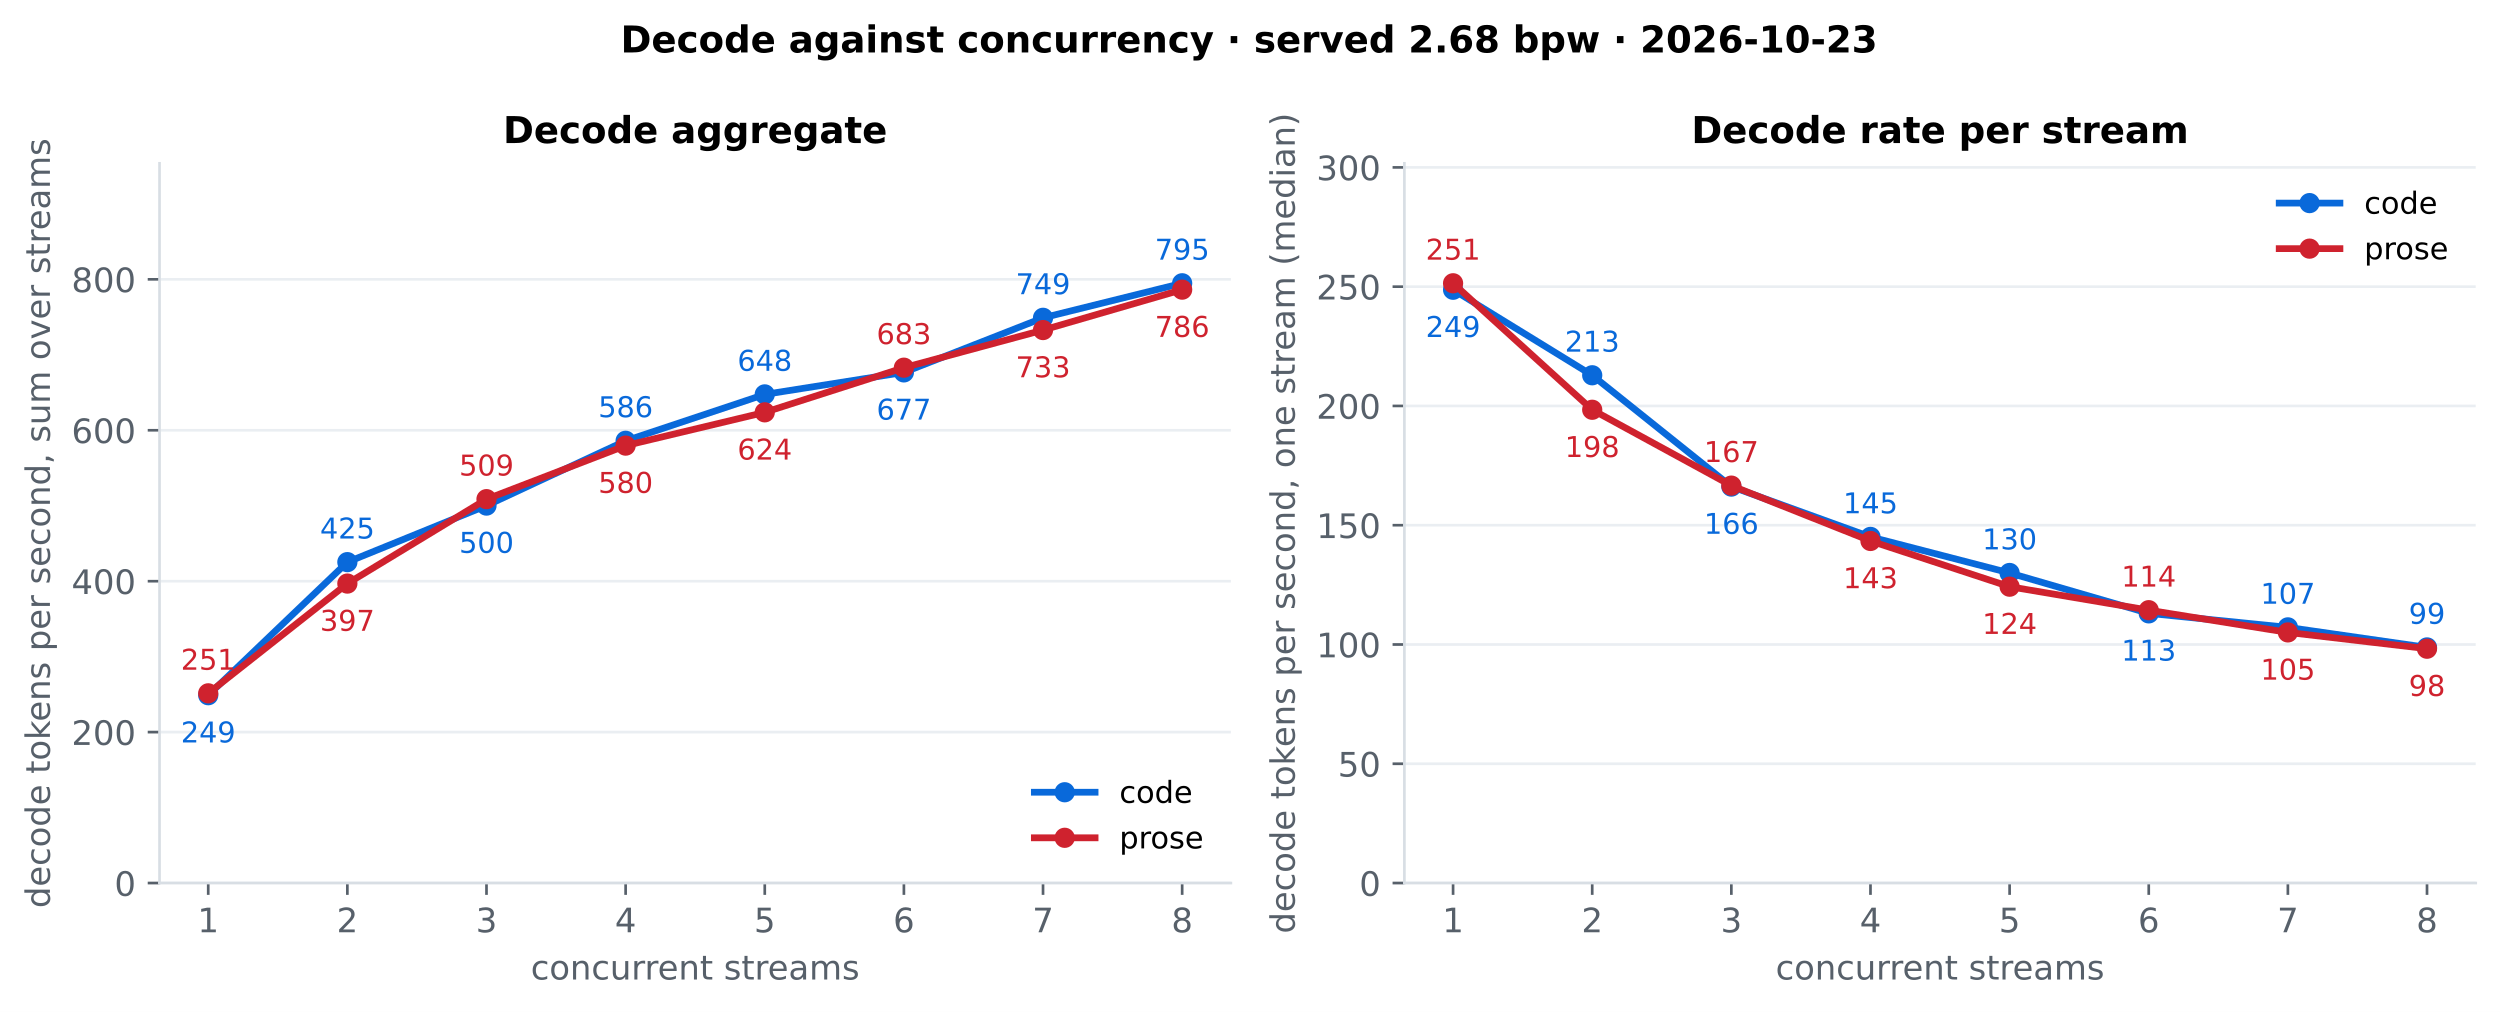
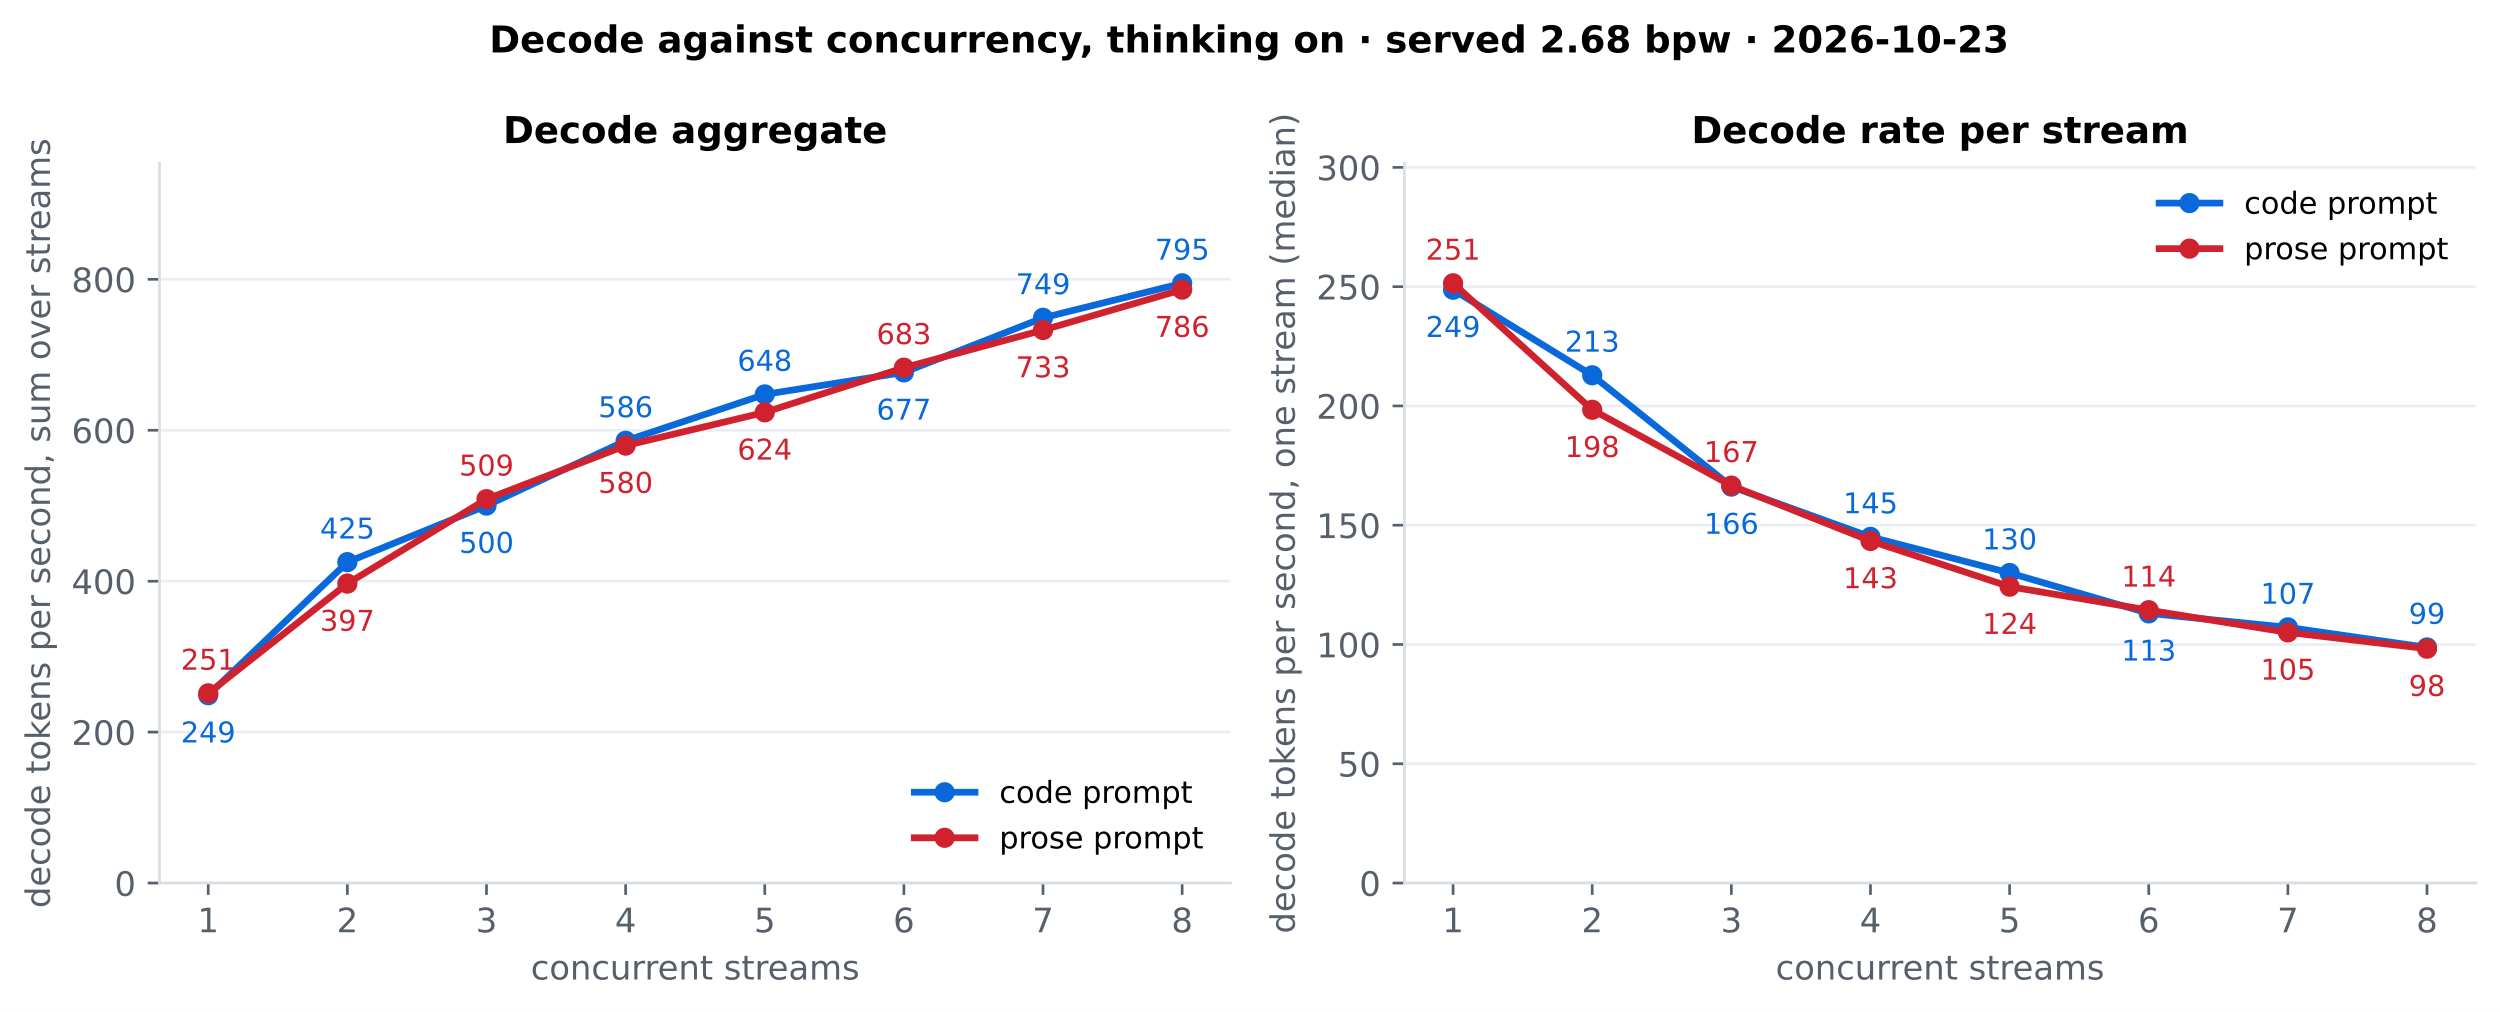
<svg xmlns="http://www.w3.org/2000/svg" xmlns:xlink="http://www.w3.org/1999/xlink" width="741.052pt" height="299.952pt" viewBox="0 0 741.052 299.952" version="1.1">
  <defs>
    <style type="text/css">*{stroke-linejoin: round; stroke-linecap: butt}</style>
  </defs>
  <g id="figure_1">
    <g id="patch_1">
      <path d="M 0 299.952 L 741.052 299.952 L 741.052 0 L 0 0 z " style="fill: #ffffff" />
    </g>
    <g id="axes_1">
      <g id="patch_2">
        <path d="M 47.288 261.752 L 364.852 261.752 L 364.852 48.413 L 47.288 48.413 z " style="fill: #ffffff" />
      </g>
      <g id="matplotlib.axis_1">
        <g id="xtick_1">
          <g id="line2d_1">
            <defs>
              <path id="m849d6d04f1" d="M 0 0 L 0 3.5 " style="stroke: #57606a; stroke-width: 0.8" />
            </defs>
            <g>
              <use xlink:href="#m849d6d04f1" x="61.723" y="261.752" style="fill: #57606a; stroke: #57606a; stroke-width: 0.8" />
            </g>
          </g>
          <g id="text_1">
            <text style="font-size: 10px; font-family: 'DejaVu Sans', 'Bitstream Vera Sans', 'Computer Modern Sans Serif', 'Lucida Grande', 'Verdana', 'Geneva', 'Lucid', 'Arial', 'Helvetica', 'Avant Garde', sans-serif; text-anchor: middle; fill: #57606a" x="61.723" y="276.35" transform="rotate(-0 61.72299 276.3497)">1</text>
          </g>
        </g>
        <g id="xtick_2">
          <g id="line2d_2">
            <g>
              <use xlink:href="#m849d6d04f1" x="102.965" y="261.752" style="fill: #57606a; stroke: #57606a; stroke-width: 0.8" />
            </g>
          </g>
          <g id="text_2">
            <text style="font-size: 10px; font-family: 'DejaVu Sans', 'Bitstream Vera Sans', 'Computer Modern Sans Serif', 'Lucida Grande', 'Verdana', 'Geneva', 'Lucid', 'Arial', 'Helvetica', 'Avant Garde', sans-serif; text-anchor: middle; fill: #57606a" x="102.965" y="276.35" transform="rotate(-0 102.965 276.3497)">2</text>
          </g>
        </g>
        <g id="xtick_3">
          <g id="line2d_3">
            <g>
              <use xlink:href="#m849d6d04f1" x="144.207" y="261.752" style="fill: #57606a; stroke: #57606a; stroke-width: 0.8" />
            </g>
          </g>
          <g id="text_3">
            <text style="font-size: 10px; font-family: 'DejaVu Sans', 'Bitstream Vera Sans', 'Computer Modern Sans Serif', 'Lucida Grande', 'Verdana', 'Geneva', 'Lucid', 'Arial', 'Helvetica', 'Avant Garde', sans-serif; text-anchor: middle; fill: #57606a" x="144.207" y="276.35" transform="rotate(-0 144.2071 276.3497)">3</text>
          </g>
        </g>
        <g id="xtick_4">
          <g id="line2d_4">
            <g>
              <use xlink:href="#m849d6d04f1" x="185.449" y="261.752" style="fill: #57606a; stroke: #57606a; stroke-width: 0.8" />
            </g>
          </g>
          <g id="text_4">
            <text style="font-size: 10px; font-family: 'DejaVu Sans', 'Bitstream Vera Sans', 'Computer Modern Sans Serif', 'Lucida Grande', 'Verdana', 'Geneva', 'Lucid', 'Arial', 'Helvetica', 'Avant Garde', sans-serif; text-anchor: middle; fill: #57606a" x="185.449" y="276.35" transform="rotate(-0 185.4491 276.3497)">4</text>
          </g>
        </g>
        <g id="xtick_5">
          <g id="line2d_5">
            <g>
              <use xlink:href="#m849d6d04f1" x="226.691" y="261.752" style="fill: #57606a; stroke: #57606a; stroke-width: 0.8" />
            </g>
          </g>
          <g id="text_5">
            <text style="font-size: 10px; font-family: 'DejaVu Sans', 'Bitstream Vera Sans', 'Computer Modern Sans Serif', 'Lucida Grande', 'Verdana', 'Geneva', 'Lucid', 'Arial', 'Helvetica', 'Avant Garde', sans-serif; text-anchor: middle; fill: #57606a" x="226.691" y="276.35" transform="rotate(-0 226.6911 276.3497)">5</text>
          </g>
        </g>
        <g id="xtick_6">
          <g id="line2d_6">
            <g>
              <use xlink:href="#m849d6d04f1" x="267.933" y="261.752" style="fill: #57606a; stroke: #57606a; stroke-width: 0.8" />
            </g>
          </g>
          <g id="text_6">
            <text style="font-size: 10px; font-family: 'DejaVu Sans', 'Bitstream Vera Sans', 'Computer Modern Sans Serif', 'Lucida Grande', 'Verdana', 'Geneva', 'Lucid', 'Arial', 'Helvetica', 'Avant Garde', sans-serif; text-anchor: middle; fill: #57606a" x="267.933" y="276.35" transform="rotate(-0 267.9331 276.3497)">6</text>
          </g>
        </g>
        <g id="xtick_7">
          <g id="line2d_7">
            <g>
              <use xlink:href="#m849d6d04f1" x="309.175" y="261.752" style="fill: #57606a; stroke: #57606a; stroke-width: 0.8" />
            </g>
          </g>
          <g id="text_7">
            <text style="font-size: 10px; font-family: 'DejaVu Sans', 'Bitstream Vera Sans', 'Computer Modern Sans Serif', 'Lucida Grande', 'Verdana', 'Geneva', 'Lucid', 'Arial', 'Helvetica', 'Avant Garde', sans-serif; text-anchor: middle; fill: #57606a" x="309.175" y="276.35" transform="rotate(-0 309.1752 276.3497)">7</text>
          </g>
        </g>
        <g id="xtick_8">
          <g id="line2d_8">
            <g>
              <use xlink:href="#m849d6d04f1" x="350.417" y="261.752" style="fill: #57606a; stroke: #57606a; stroke-width: 0.8" />
            </g>
          </g>
          <g id="text_8">
            <text style="font-size: 10px; font-family: 'DejaVu Sans', 'Bitstream Vera Sans', 'Computer Modern Sans Serif', 'Lucida Grande', 'Verdana', 'Geneva', 'Lucid', 'Arial', 'Helvetica', 'Avant Garde', sans-serif; text-anchor: middle; fill: #57606a" x="350.417" y="276.35" transform="rotate(-0 350.4172 276.3497)">8</text>
          </g>
        </g>
        <g id="text_9">
          <text style="font-size: 10px; font-family: 'DejaVu Sans', 'Bitstream Vera Sans', 'Computer Modern Sans Serif', 'Lucida Grande', 'Verdana', 'Geneva', 'Lucid', 'Arial', 'Helvetica', 'Avant Garde', sans-serif; text-anchor: middle; fill: #57606a" x="206.07" y="290.35" transform="rotate(-0 206.0701 290.3497)">concurrent streams</text>
        </g>
      </g>
      <g id="matplotlib.axis_2">
        <g id="ytick_1">
          <g id="line2d_9">
            <path d="M 47.288 261.752 L 364.852 261.752 " clip-path="url(#p386f20ebb6)" style="fill: none; stroke: #eaeef2; stroke-width: 0.8; stroke-linecap: square" />
          </g>
          <g id="line2d_10">
            <defs>
              <path id="mfe8df2e99f" d="M 0 0 L -3.5 0 " style="stroke: #57606a; stroke-width: 0.8" />
            </defs>
            <g>
              <use xlink:href="#mfe8df2e99f" x="47.288" y="261.752" style="fill: #57606a; stroke: #57606a; stroke-width: 0.8" />
            </g>
          </g>
          <g id="text_10">
            <text style="font-size: 10px; font-family: 'DejaVu Sans', 'Bitstream Vera Sans', 'Computer Modern Sans Serif', 'Lucida Grande', 'Verdana', 'Geneva', 'Lucid', 'Arial', 'Helvetica', 'Avant Garde', sans-serif; text-anchor: end; fill: #57606a" x="40.288" y="265.551" transform="rotate(-0 40.28828 265.5508)">0</text>
          </g>
        </g>
        <g id="ytick_2">
          <g id="line2d_11">
            <path d="M 47.288 217.014 L 364.852 217.014 " clip-path="url(#p386f20ebb6)" style="fill: none; stroke: #eaeef2; stroke-width: 0.8; stroke-linecap: square" />
          </g>
          <g id="line2d_12">
            <g>
              <use xlink:href="#mfe8df2e99f" x="47.288" y="217.014" style="fill: #57606a; stroke: #57606a; stroke-width: 0.8" />
            </g>
          </g>
          <g id="text_11">
            <text style="font-size: 10px; font-family: 'DejaVu Sans', 'Bitstream Vera Sans', 'Computer Modern Sans Serif', 'Lucida Grande', 'Verdana', 'Geneva', 'Lucid', 'Arial', 'Helvetica', 'Avant Garde', sans-serif; text-anchor: end; fill: #57606a" x="40.288" y="220.812" transform="rotate(-0 40.28828 220.8124)">200</text>
          </g>
        </g>
        <g id="ytick_3">
          <g id="line2d_13">
            <path d="M 47.288 172.275 L 364.852 172.275 " clip-path="url(#p386f20ebb6)" style="fill: none; stroke: #eaeef2; stroke-width: 0.8; stroke-linecap: square" />
          </g>
          <g id="line2d_14">
            <g>
              <use xlink:href="#mfe8df2e99f" x="47.288" y="172.275" style="fill: #57606a; stroke: #57606a; stroke-width: 0.8" />
            </g>
          </g>
          <g id="text_12">
            <text style="font-size: 10px; font-family: 'DejaVu Sans', 'Bitstream Vera Sans', 'Computer Modern Sans Serif', 'Lucida Grande', 'Verdana', 'Geneva', 'Lucid', 'Arial', 'Helvetica', 'Avant Garde', sans-serif; text-anchor: end; fill: #57606a" x="40.288" y="176.074" transform="rotate(-0 40.28828 176.074)">400</text>
          </g>
        </g>
        <g id="ytick_4">
          <g id="line2d_15">
            <path d="M 47.288 127.537 L 364.852 127.537 " clip-path="url(#p386f20ebb6)" style="fill: none; stroke: #eaeef2; stroke-width: 0.8; stroke-linecap: square" />
          </g>
          <g id="line2d_16">
            <g>
              <use xlink:href="#mfe8df2e99f" x="47.288" y="127.537" style="fill: #57606a; stroke: #57606a; stroke-width: 0.8" />
            </g>
          </g>
          <g id="text_13">
            <text style="font-size: 10px; font-family: 'DejaVu Sans', 'Bitstream Vera Sans', 'Computer Modern Sans Serif', 'Lucida Grande', 'Verdana', 'Geneva', 'Lucid', 'Arial', 'Helvetica', 'Avant Garde', sans-serif; text-anchor: end; fill: #57606a" x="40.288" y="131.336" transform="rotate(-0 40.28828 131.3355)">600</text>
          </g>
        </g>
        <g id="ytick_5">
          <g id="line2d_17">
            <path d="M 47.288 82.798 L 364.852 82.798 " clip-path="url(#p386f20ebb6)" style="fill: none; stroke: #eaeef2; stroke-width: 0.8; stroke-linecap: square" />
          </g>
          <g id="line2d_18">
            <g>
              <use xlink:href="#mfe8df2e99f" x="47.288" y="82.798" style="fill: #57606a; stroke: #57606a; stroke-width: 0.8" />
            </g>
          </g>
          <g id="text_14">
            <text style="font-size: 10px; font-family: 'DejaVu Sans', 'Bitstream Vera Sans', 'Computer Modern Sans Serif', 'Lucida Grande', 'Verdana', 'Geneva', 'Lucid', 'Arial', 'Helvetica', 'Avant Garde', sans-serif; text-anchor: end; fill: #57606a" x="40.288" y="86.597" transform="rotate(-0 40.28828 86.5971)">800</text>
          </g>
        </g>
        <g id="text_15">
          <text style="font-size: 10px; font-family: 'DejaVu Sans', 'Bitstream Vera Sans', 'Computer Modern Sans Serif', 'Lucida Grande', 'Verdana', 'Geneva', 'Lucid', 'Arial', 'Helvetica', 'Avant Garde', sans-serif; text-anchor: middle; fill: #57606a" x="14.798" y="155.082" transform="rotate(-90 14.79844 155.0824)">decode tokens per second, sum over streams</text>
        </g>
      </g>
      <g id="line2d_19">
        <path d="M 61.723 206.073 L 102.965 166.628 L 144.207 149.865 L 185.449 130.657 L 226.691 116.906 L 267.933 110.386 L 309.175 94.205 L 350.417 83.969 " clip-path="url(#p386f20ebb6)" style="fill: none; stroke: #0969da; stroke-width: 2; stroke-linecap: square" />
        <defs>
          <path id="medbf7cfde1" d="M 0 2.5 C 0.663 2.5 1.299 2.237 1.768 1.768 C 2.237 1.299 2.5 0.663 2.5 0 C 2.5 -0.663 2.237 -1.299 1.768 -1.768 C 1.299 -2.237 0.663 -2.5 0 -2.5 C -0.663 -2.5 -1.299 -2.237 -1.768 -1.768 C -2.237 -1.299 -2.5 -0.663 -2.5 0 C -2.5 0.663 -2.237 1.299 -1.768 1.768 C -1.299 2.237 -0.663 2.5 0 2.5 z " style="stroke: #0969da" />
        </defs>
        <g clip-path="url(#p386f20ebb6)">
          <use xlink:href="#medbf7cfde1" x="61.723" y="206.073" style="fill: #0969da; stroke: #0969da" />
          <use xlink:href="#medbf7cfde1" x="102.965" y="166.628" style="fill: #0969da; stroke: #0969da" />
          <use xlink:href="#medbf7cfde1" x="144.207" y="149.865" style="fill: #0969da; stroke: #0969da" />
          <use xlink:href="#medbf7cfde1" x="185.449" y="130.657" style="fill: #0969da; stroke: #0969da" />
          <use xlink:href="#medbf7cfde1" x="226.691" y="116.906" style="fill: #0969da; stroke: #0969da" />
          <use xlink:href="#medbf7cfde1" x="267.933" y="110.386" style="fill: #0969da; stroke: #0969da" />
          <use xlink:href="#medbf7cfde1" x="309.175" y="94.205" style="fill: #0969da; stroke: #0969da" />
          <use xlink:href="#medbf7cfde1" x="350.417" y="83.969" style="fill: #0969da; stroke: #0969da" />
        </g>
      </g>
      <g id="line2d_20">
        <path d="M 61.723 205.518 L 102.965 172.983 L 144.207 147.956 L 185.449 132.089 L 226.691 122.224 L 267.933 108.99 L 309.175 97.835 L 350.417 85.857 " clip-path="url(#p386f20ebb6)" style="fill: none; stroke: #cf222e; stroke-width: 2; stroke-linecap: square" />
        <defs>
          <path id="m653ba8bc01" d="M 0 2.5 C 0.663 2.5 1.299 2.237 1.768 1.768 C 2.237 1.299 2.5 0.663 2.5 0 C 2.5 -0.663 2.237 -1.299 1.768 -1.768 C 1.299 -2.237 0.663 -2.5 0 -2.5 C -0.663 -2.5 -1.299 -2.237 -1.768 -1.768 C -2.237 -1.299 -2.5 -0.663 -2.5 0 C -2.5 0.663 -2.237 1.299 -1.768 1.768 C -1.299 2.237 -0.663 2.5 0 2.5 z " style="stroke: #cf222e" />
        </defs>
        <g clip-path="url(#p386f20ebb6)">
          <use xlink:href="#m653ba8bc01" x="61.723" y="205.518" style="fill: #cf222e; stroke: #cf222e" />
          <use xlink:href="#m653ba8bc01" x="102.965" y="172.983" style="fill: #cf222e; stroke: #cf222e" />
          <use xlink:href="#m653ba8bc01" x="144.207" y="147.956" style="fill: #cf222e; stroke: #cf222e" />
          <use xlink:href="#m653ba8bc01" x="185.449" y="132.089" style="fill: #cf222e; stroke: #cf222e" />
          <use xlink:href="#m653ba8bc01" x="226.691" y="122.224" style="fill: #cf222e; stroke: #cf222e" />
          <use xlink:href="#m653ba8bc01" x="267.933" y="108.99" style="fill: #cf222e; stroke: #cf222e" />
          <use xlink:href="#m653ba8bc01" x="309.175" y="97.835" style="fill: #cf222e; stroke: #cf222e" />
          <use xlink:href="#m653ba8bc01" x="350.417" y="85.857" style="fill: #cf222e; stroke: #cf222e" />
        </g>
      </g>
      <g id="patch_3">
        <path d="M 47.288 261.752 L 47.288 48.413 " style="fill: none; stroke: #d8dee4; stroke-width: 0.8; stroke-linejoin: miter; stroke-linecap: square" />
      </g>
      <g id="patch_4">
        <path d="M 47.288 261.752 L 364.852 261.752 " style="fill: none; stroke: #d8dee4; stroke-width: 0.8; stroke-linejoin: miter; stroke-linecap: square" />
      </g>
      <g id="text_16">
        <text style="font-size: 8.5px; font-family: 'DejaVu Sans', 'Bitstream Vera Sans', 'Computer Modern Sans Serif', 'Lucida Grande', 'Verdana', 'Geneva', 'Lucid', 'Arial', 'Helvetica', 'Avant Garde', sans-serif; text-anchor: middle; fill: #0969da" x="61.723" y="220.073" transform="rotate(-0 61.72299 220.0732)">249</text>
      </g>
      <g id="text_17">
        <text style="font-size: 8.5px; font-family: 'DejaVu Sans', 'Bitstream Vera Sans', 'Computer Modern Sans Serif', 'Lucida Grande', 'Verdana', 'Geneva', 'Lucid', 'Arial', 'Helvetica', 'Avant Garde', sans-serif; text-anchor: middle; fill: #cf222e" x="61.723" y="198.518" transform="rotate(-0 61.72299 198.5177)">251</text>
      </g>
      <g id="text_18">
        <text style="font-size: 8.5px; font-family: 'DejaVu Sans', 'Bitstream Vera Sans', 'Computer Modern Sans Serif', 'Lucida Grande', 'Verdana', 'Geneva', 'Lucid', 'Arial', 'Helvetica', 'Avant Garde', sans-serif; text-anchor: middle; fill: #0969da" x="102.965" y="159.628" transform="rotate(-0 102.965 159.628)">425</text>
      </g>
      <g id="text_19">
        <text style="font-size: 8.5px; font-family: 'DejaVu Sans', 'Bitstream Vera Sans', 'Computer Modern Sans Serif', 'Lucida Grande', 'Verdana', 'Geneva', 'Lucid', 'Arial', 'Helvetica', 'Avant Garde', sans-serif; text-anchor: middle; fill: #cf222e" x="102.965" y="186.983" transform="rotate(-0 102.965 186.9831)">397</text>
      </g>
      <g id="text_20">
        <text style="font-size: 8.5px; font-family: 'DejaVu Sans', 'Bitstream Vera Sans', 'Computer Modern Sans Serif', 'Lucida Grande', 'Verdana', 'Geneva', 'Lucid', 'Arial', 'Helvetica', 'Avant Garde', sans-serif; text-anchor: middle; fill: #0969da" x="144.207" y="163.865" transform="rotate(-0 144.2071 163.8649)">500</text>
      </g>
      <g id="text_21">
        <text style="font-size: 8.5px; font-family: 'DejaVu Sans', 'Bitstream Vera Sans', 'Computer Modern Sans Serif', 'Lucida Grande', 'Verdana', 'Geneva', 'Lucid', 'Arial', 'Helvetica', 'Avant Garde', sans-serif; text-anchor: middle; fill: #cf222e" x="144.207" y="140.956" transform="rotate(-0 144.2071 140.9564)">509</text>
      </g>
      <g id="text_22">
        <text style="font-size: 8.5px; font-family: 'DejaVu Sans', 'Bitstream Vera Sans', 'Computer Modern Sans Serif', 'Lucida Grande', 'Verdana', 'Geneva', 'Lucid', 'Arial', 'Helvetica', 'Avant Garde', sans-serif; text-anchor: middle; fill: #0969da" x="185.449" y="123.657" transform="rotate(-0 185.4491 123.6568)">586</text>
      </g>
      <g id="text_23">
        <text style="font-size: 8.5px; font-family: 'DejaVu Sans', 'Bitstream Vera Sans', 'Computer Modern Sans Serif', 'Lucida Grande', 'Verdana', 'Geneva', 'Lucid', 'Arial', 'Helvetica', 'Avant Garde', sans-serif; text-anchor: middle; fill: #cf222e" x="185.449" y="146.089" transform="rotate(-0 185.4491 146.0888)">580</text>
      </g>
      <g id="text_24">
        <text style="font-size: 8.5px; font-family: 'DejaVu Sans', 'Bitstream Vera Sans', 'Computer Modern Sans Serif', 'Lucida Grande', 'Verdana', 'Geneva', 'Lucid', 'Arial', 'Helvetica', 'Avant Garde', sans-serif; text-anchor: middle; fill: #0969da" x="226.691" y="109.906" transform="rotate(-0 226.6911 109.9061)">648</text>
      </g>
      <g id="text_25">
        <text style="font-size: 8.5px; font-family: 'DejaVu Sans', 'Bitstream Vera Sans', 'Computer Modern Sans Serif', 'Lucida Grande', 'Verdana', 'Geneva', 'Lucid', 'Arial', 'Helvetica', 'Avant Garde', sans-serif; text-anchor: middle; fill: #cf222e" x="226.691" y="136.224" transform="rotate(-0 226.6911 136.224)">624</text>
      </g>
      <g id="text_26">
        <text style="font-size: 8.5px; font-family: 'DejaVu Sans', 'Bitstream Vera Sans', 'Computer Modern Sans Serif', 'Lucida Grande', 'Verdana', 'Geneva', 'Lucid', 'Arial', 'Helvetica', 'Avant Garde', sans-serif; text-anchor: middle; fill: #0969da" x="267.933" y="124.386" transform="rotate(-0 267.9331 124.3862)">677</text>
      </g>
      <g id="text_27">
        <text style="font-size: 8.5px; font-family: 'DejaVu Sans', 'Bitstream Vera Sans', 'Computer Modern Sans Serif', 'Lucida Grande', 'Verdana', 'Geneva', 'Lucid', 'Arial', 'Helvetica', 'Avant Garde', sans-serif; text-anchor: middle; fill: #cf222e" x="267.933" y="101.99" transform="rotate(-0 267.9331 101.9896)">683</text>
      </g>
      <g id="text_28">
        <text style="font-size: 8.5px; font-family: 'DejaVu Sans', 'Bitstream Vera Sans', 'Computer Modern Sans Serif', 'Lucida Grande', 'Verdana', 'Geneva', 'Lucid', 'Arial', 'Helvetica', 'Avant Garde', sans-serif; text-anchor: middle; fill: #0969da" x="309.175" y="87.205" transform="rotate(-0 309.1752 87.20508)">749</text>
      </g>
      <g id="text_29">
        <text style="font-size: 8.5px; font-family: 'DejaVu Sans', 'Bitstream Vera Sans', 'Computer Modern Sans Serif', 'Lucida Grande', 'Verdana', 'Geneva', 'Lucid', 'Arial', 'Helvetica', 'Avant Garde', sans-serif; text-anchor: middle; fill: #cf222e" x="309.175" y="111.835" transform="rotate(-0 309.1752 111.8352)">733</text>
      </g>
      <g id="text_30">
        <text style="font-size: 8.5px; font-family: 'DejaVu Sans', 'Bitstream Vera Sans', 'Computer Modern Sans Serif', 'Lucida Grande', 'Verdana', 'Geneva', 'Lucid', 'Arial', 'Helvetica', 'Avant Garde', sans-serif; text-anchor: middle; fill: #0969da" x="350.417" y="76.969" transform="rotate(-0 350.4172 76.9693)">795</text>
      </g>
      <g id="text_31">
        <text style="font-size: 8.5px; font-family: 'DejaVu Sans', 'Bitstream Vera Sans', 'Computer Modern Sans Serif', 'Lucida Grande', 'Verdana', 'Geneva', 'Lucid', 'Arial', 'Helvetica', 'Avant Garde', sans-serif; text-anchor: middle; fill: #cf222e" x="350.417" y="99.857" transform="rotate(-0 350.4172 99.85652)">786</text>
      </g>
      <g id="text_32">
        <text style="font-weight: 700; font-size: 11px; font-family: 'DejaVu Sans', 'Bitstream Vera Sans', 'Computer Modern Sans Serif', 'Lucida Grande', 'Verdana', 'Geneva', 'Lucid', 'Arial', 'Helvetica', 'Avant Garde', sans-serif; text-anchor: middle" x="206.07" y="42.413" transform="rotate(-0 206.0701 42.41276)">Decode aggregate</text>
      </g>
      <g id="legend_1">
        <g id="line2d_21">
-           <path d="M 306.604 234.839 L 315.604 234.839 L 324.604 234.839 " style="fill: none; stroke: #0969da; stroke-width: 2; stroke-linecap: square" />
+           <path d="M 271.013 234.839 L 280.013 234.839 L 289.013 234.839 " style="fill: none; stroke: #0969da; stroke-width: 2; stroke-linecap: square" />
          <g>
-             <use xlink:href="#medbf7cfde1" x="315.604" y="234.839" style="fill: #0969da; stroke: #0969da" />
+             <use xlink:href="#medbf7cfde1" x="280.013" y="234.839" style="fill: #0969da; stroke: #0969da" />
          </g>
        </g>
        <g id="text_33">
-           <text style="font-size: 9px; font-family: 'DejaVu Sans', 'Bitstream Vera Sans', 'Computer Modern Sans Serif', 'Lucida Grande', 'Verdana', 'Geneva', 'Lucid', 'Arial', 'Helvetica', 'Avant Garde', sans-serif; text-anchor: start" x="331.804" y="237.989" transform="rotate(-0 331.8036 237.9892)">code</text>
+           <text style="font-size: 9px; font-family: 'DejaVu Sans', 'Bitstream Vera Sans', 'Computer Modern Sans Serif', 'Lucida Grande', 'Verdana', 'Geneva', 'Lucid', 'Arial', 'Helvetica', 'Avant Garde', sans-serif; text-anchor: start" x="296.213" y="237.989" transform="rotate(-0 296.2129 237.9892)">code prompt</text>
        </g>
        <g id="line2d_22">
-           <path d="M 306.604 248.34 L 315.604 248.34 L 324.604 248.34 " style="fill: none; stroke: #cf222e; stroke-width: 2; stroke-linecap: square" />
+           <path d="M 271.013 248.34 L 280.013 248.34 L 289.013 248.34 " style="fill: none; stroke: #cf222e; stroke-width: 2; stroke-linecap: square" />
          <g>
-             <use xlink:href="#m653ba8bc01" x="315.604" y="248.34" style="fill: #cf222e; stroke: #cf222e" />
+             <use xlink:href="#m653ba8bc01" x="280.013" y="248.34" style="fill: #cf222e; stroke: #cf222e" />
          </g>
        </g>
        <g id="text_34">
-           <text style="font-size: 9px; font-family: 'DejaVu Sans', 'Bitstream Vera Sans', 'Computer Modern Sans Serif', 'Lucida Grande', 'Verdana', 'Geneva', 'Lucid', 'Arial', 'Helvetica', 'Avant Garde', sans-serif; text-anchor: start" x="331.804" y="251.49" transform="rotate(-0 331.8036 251.4899)">prose</text>
+           <text style="font-size: 9px; font-family: 'DejaVu Sans', 'Bitstream Vera Sans', 'Computer Modern Sans Serif', 'Lucida Grande', 'Verdana', 'Geneva', 'Lucid', 'Arial', 'Helvetica', 'Avant Garde', sans-serif; text-anchor: start" x="296.213" y="251.49" transform="rotate(-0 296.2129 251.4899)">prose prompt</text>
        </g>
      </g>
    </g>
    <g id="axes_2">
      <g id="patch_5">
        <path d="M 416.288 261.752 L 733.852 261.752 L 733.852 48.413 L 416.288 48.413 z " style="fill: #ffffff" />
      </g>
      <g id="matplotlib.axis_3">
        <g id="xtick_9">
          <g id="line2d_23">
            <g>
              <use xlink:href="#m849d6d04f1" x="430.723" y="261.752" style="fill: #57606a; stroke: #57606a; stroke-width: 0.8" />
            </g>
          </g>
          <g id="text_35">
            <text style="font-size: 10px; font-family: 'DejaVu Sans', 'Bitstream Vera Sans', 'Computer Modern Sans Serif', 'Lucida Grande', 'Verdana', 'Geneva', 'Lucid', 'Arial', 'Helvetica', 'Avant Garde', sans-serif; text-anchor: middle; fill: #57606a" x="430.723" y="276.35" transform="rotate(-0 430.723 276.3497)">1</text>
          </g>
        </g>
        <g id="xtick_10">
          <g id="line2d_24">
            <g>
              <use xlink:href="#m849d6d04f1" x="471.965" y="261.752" style="fill: #57606a; stroke: #57606a; stroke-width: 0.8" />
            </g>
          </g>
          <g id="text_36">
            <text style="font-size: 10px; font-family: 'DejaVu Sans', 'Bitstream Vera Sans', 'Computer Modern Sans Serif', 'Lucida Grande', 'Verdana', 'Geneva', 'Lucid', 'Arial', 'Helvetica', 'Avant Garde', sans-serif; text-anchor: middle; fill: #57606a" x="471.965" y="276.35" transform="rotate(-0 471.965 276.3497)">2</text>
          </g>
        </g>
        <g id="xtick_11">
          <g id="line2d_25">
            <g>
              <use xlink:href="#m849d6d04f1" x="513.207" y="261.752" style="fill: #57606a; stroke: #57606a; stroke-width: 0.8" />
            </g>
          </g>
          <g id="text_37">
            <text style="font-size: 10px; font-family: 'DejaVu Sans', 'Bitstream Vera Sans', 'Computer Modern Sans Serif', 'Lucida Grande', 'Verdana', 'Geneva', 'Lucid', 'Arial', 'Helvetica', 'Avant Garde', sans-serif; text-anchor: middle; fill: #57606a" x="513.207" y="276.35" transform="rotate(-0 513.2071 276.3497)">3</text>
          </g>
        </g>
        <g id="xtick_12">
          <g id="line2d_26">
            <g>
              <use xlink:href="#m849d6d04f1" x="554.449" y="261.752" style="fill: #57606a; stroke: #57606a; stroke-width: 0.8" />
            </g>
          </g>
          <g id="text_38">
            <text style="font-size: 10px; font-family: 'DejaVu Sans', 'Bitstream Vera Sans', 'Computer Modern Sans Serif', 'Lucida Grande', 'Verdana', 'Geneva', 'Lucid', 'Arial', 'Helvetica', 'Avant Garde', sans-serif; text-anchor: middle; fill: #57606a" x="554.449" y="276.35" transform="rotate(-0 554.4491 276.3497)">4</text>
          </g>
        </g>
        <g id="xtick_13">
          <g id="line2d_27">
            <g>
              <use xlink:href="#m849d6d04f1" x="595.691" y="261.752" style="fill: #57606a; stroke: #57606a; stroke-width: 0.8" />
            </g>
          </g>
          <g id="text_39">
            <text style="font-size: 10px; font-family: 'DejaVu Sans', 'Bitstream Vera Sans', 'Computer Modern Sans Serif', 'Lucida Grande', 'Verdana', 'Geneva', 'Lucid', 'Arial', 'Helvetica', 'Avant Garde', sans-serif; text-anchor: middle; fill: #57606a" x="595.691" y="276.35" transform="rotate(-0 595.6911 276.3497)">5</text>
          </g>
        </g>
        <g id="xtick_14">
          <g id="line2d_28">
            <g>
              <use xlink:href="#m849d6d04f1" x="636.933" y="261.752" style="fill: #57606a; stroke: #57606a; stroke-width: 0.8" />
            </g>
          </g>
          <g id="text_40">
            <text style="font-size: 10px; font-family: 'DejaVu Sans', 'Bitstream Vera Sans', 'Computer Modern Sans Serif', 'Lucida Grande', 'Verdana', 'Geneva', 'Lucid', 'Arial', 'Helvetica', 'Avant Garde', sans-serif; text-anchor: middle; fill: #57606a" x="636.933" y="276.35" transform="rotate(-0 636.9331 276.3497)">6</text>
          </g>
        </g>
        <g id="xtick_15">
          <g id="line2d_29">
            <g>
              <use xlink:href="#m849d6d04f1" x="678.175" y="261.752" style="fill: #57606a; stroke: #57606a; stroke-width: 0.8" />
            </g>
          </g>
          <g id="text_41">
            <text style="font-size: 10px; font-family: 'DejaVu Sans', 'Bitstream Vera Sans', 'Computer Modern Sans Serif', 'Lucida Grande', 'Verdana', 'Geneva', 'Lucid', 'Arial', 'Helvetica', 'Avant Garde', sans-serif; text-anchor: middle; fill: #57606a" x="678.175" y="276.35" transform="rotate(-0 678.1752 276.3497)">7</text>
          </g>
        </g>
        <g id="xtick_16">
          <g id="line2d_30">
            <g>
              <use xlink:href="#m849d6d04f1" x="719.417" y="261.752" style="fill: #57606a; stroke: #57606a; stroke-width: 0.8" />
            </g>
          </g>
          <g id="text_42">
            <text style="font-size: 10px; font-family: 'DejaVu Sans', 'Bitstream Vera Sans', 'Computer Modern Sans Serif', 'Lucida Grande', 'Verdana', 'Geneva', 'Lucid', 'Arial', 'Helvetica', 'Avant Garde', sans-serif; text-anchor: middle; fill: #57606a" x="719.417" y="276.35" transform="rotate(-0 719.4172 276.3497)">8</text>
          </g>
        </g>
        <g id="text_43">
          <text style="font-size: 10px; font-family: 'DejaVu Sans', 'Bitstream Vera Sans', 'Computer Modern Sans Serif', 'Lucida Grande', 'Verdana', 'Geneva', 'Lucid', 'Arial', 'Helvetica', 'Avant Garde', sans-serif; text-anchor: middle; fill: #57606a" x="575.07" y="290.35" transform="rotate(-0 575.0701 290.3497)">concurrent streams</text>
        </g>
      </g>
      <g id="matplotlib.axis_4">
        <g id="ytick_6">
          <g id="line2d_31">
            <path d="M 416.288 261.752 L 733.852 261.752 " clip-path="url(#pc65a5ba232)" style="fill: none; stroke: #eaeef2; stroke-width: 0.8; stroke-linecap: square" />
          </g>
          <g id="line2d_32">
            <g>
              <use xlink:href="#mfe8df2e99f" x="416.288" y="261.752" style="fill: #57606a; stroke: #57606a; stroke-width: 0.8" />
            </g>
          </g>
          <g id="text_44">
            <text style="font-size: 10px; font-family: 'DejaVu Sans', 'Bitstream Vera Sans', 'Computer Modern Sans Serif', 'Lucida Grande', 'Verdana', 'Geneva', 'Lucid', 'Arial', 'Helvetica', 'Avant Garde', sans-serif; text-anchor: end; fill: #57606a" x="409.288" y="265.551" transform="rotate(-0 409.2883 265.5508)">0</text>
          </g>
        </g>
        <g id="ytick_7">
          <g id="line2d_33">
            <path d="M 416.288 226.396 L 733.852 226.396 " clip-path="url(#pc65a5ba232)" style="fill: none; stroke: #eaeef2; stroke-width: 0.8; stroke-linecap: square" />
          </g>
          <g id="line2d_34">
            <g>
              <use xlink:href="#mfe8df2e99f" x="416.288" y="226.396" style="fill: #57606a; stroke: #57606a; stroke-width: 0.8" />
            </g>
          </g>
          <g id="text_45">
            <text style="font-size: 10px; font-family: 'DejaVu Sans', 'Bitstream Vera Sans', 'Computer Modern Sans Serif', 'Lucida Grande', 'Verdana', 'Geneva', 'Lucid', 'Arial', 'Helvetica', 'Avant Garde', sans-serif; text-anchor: end; fill: #57606a" x="409.288" y="230.195" transform="rotate(-0 409.2883 230.1951)">50</text>
          </g>
        </g>
        <g id="ytick_8">
          <g id="line2d_35">
            <path d="M 416.288 191.041 L 733.852 191.041 " clip-path="url(#pc65a5ba232)" style="fill: none; stroke: #eaeef2; stroke-width: 0.8; stroke-linecap: square" />
          </g>
          <g id="line2d_36">
            <g>
              <use xlink:href="#mfe8df2e99f" x="416.288" y="191.041" style="fill: #57606a; stroke: #57606a; stroke-width: 0.8" />
            </g>
          </g>
          <g id="text_46">
            <text style="font-size: 10px; font-family: 'DejaVu Sans', 'Bitstream Vera Sans', 'Computer Modern Sans Serif', 'Lucida Grande', 'Verdana', 'Geneva', 'Lucid', 'Arial', 'Helvetica', 'Avant Garde', sans-serif; text-anchor: end; fill: #57606a" x="409.288" y="194.839" transform="rotate(-0 409.2883 194.8394)">100</text>
          </g>
        </g>
        <g id="ytick_9">
          <g id="line2d_37">
            <path d="M 416.288 155.685 L 733.852 155.685 " clip-path="url(#pc65a5ba232)" style="fill: none; stroke: #eaeef2; stroke-width: 0.8; stroke-linecap: square" />
          </g>
          <g id="line2d_38">
            <g>
              <use xlink:href="#mfe8df2e99f" x="416.288" y="155.685" style="fill: #57606a; stroke: #57606a; stroke-width: 0.8" />
            </g>
          </g>
          <g id="text_47">
            <text style="font-size: 10px; font-family: 'DejaVu Sans', 'Bitstream Vera Sans', 'Computer Modern Sans Serif', 'Lucida Grande', 'Verdana', 'Geneva', 'Lucid', 'Arial', 'Helvetica', 'Avant Garde', sans-serif; text-anchor: end; fill: #57606a" x="409.288" y="159.484" transform="rotate(-0 409.2883 159.4837)">150</text>
          </g>
        </g>
        <g id="ytick_10">
          <g id="line2d_39">
            <path d="M 416.288 120.329 L 733.852 120.329 " clip-path="url(#pc65a5ba232)" style="fill: none; stroke: #eaeef2; stroke-width: 0.8; stroke-linecap: square" />
          </g>
          <g id="line2d_40">
            <g>
              <use xlink:href="#mfe8df2e99f" x="416.288" y="120.329" style="fill: #57606a; stroke: #57606a; stroke-width: 0.8" />
            </g>
          </g>
          <g id="text_48">
            <text style="font-size: 10px; font-family: 'DejaVu Sans', 'Bitstream Vera Sans', 'Computer Modern Sans Serif', 'Lucida Grande', 'Verdana', 'Geneva', 'Lucid', 'Arial', 'Helvetica', 'Avant Garde', sans-serif; text-anchor: end; fill: #57606a" x="409.288" y="124.128" transform="rotate(-0 409.2883 124.1279)">200</text>
          </g>
        </g>
        <g id="ytick_11">
          <g id="line2d_41">
            <path d="M 416.288 84.973 L 733.852 84.973 " clip-path="url(#pc65a5ba232)" style="fill: none; stroke: #eaeef2; stroke-width: 0.8; stroke-linecap: square" />
          </g>
          <g id="line2d_42">
            <g>
              <use xlink:href="#mfe8df2e99f" x="416.288" y="84.973" style="fill: #57606a; stroke: #57606a; stroke-width: 0.8" />
            </g>
          </g>
          <g id="text_49">
            <text style="font-size: 10px; font-family: 'DejaVu Sans', 'Bitstream Vera Sans', 'Computer Modern Sans Serif', 'Lucida Grande', 'Verdana', 'Geneva', 'Lucid', 'Arial', 'Helvetica', 'Avant Garde', sans-serif; text-anchor: end; fill: #57606a" x="409.288" y="88.772" transform="rotate(-0 409.2883 88.77223)">250</text>
          </g>
        </g>
        <g id="ytick_12">
          <g id="line2d_43">
            <path d="M 416.288 49.618 L 733.852 49.618 " clip-path="url(#pc65a5ba232)" style="fill: none; stroke: #eaeef2; stroke-width: 0.8; stroke-linecap: square" />
          </g>
          <g id="line2d_44">
            <g>
              <use xlink:href="#mfe8df2e99f" x="416.288" y="49.618" style="fill: #57606a; stroke: #57606a; stroke-width: 0.8" />
            </g>
          </g>
          <g id="text_50">
            <text style="font-size: 10px; font-family: 'DejaVu Sans', 'Bitstream Vera Sans', 'Computer Modern Sans Serif', 'Lucida Grande', 'Verdana', 'Geneva', 'Lucid', 'Arial', 'Helvetica', 'Avant Garde', sans-serif; text-anchor: end; fill: #57606a" x="409.288" y="53.417" transform="rotate(-0 409.2883 53.41651)">300</text>
          </g>
        </g>
        <g id="text_51">
          <text style="font-size: 10px; font-family: 'DejaVu Sans', 'Bitstream Vera Sans', 'Computer Modern Sans Serif', 'Lucida Grande', 'Verdana', 'Geneva', 'Lucid', 'Arial', 'Helvetica', 'Avant Garde', sans-serif; text-anchor: middle; fill: #57606a" x="383.798" y="155.082" transform="rotate(-90 383.7984 155.0824)">decode tokens per second, one stream (median)</text>
        </g>
      </g>
      <g id="line2d_45">
        <path d="M 430.723 85.889 L 471.965 111.239 L 513.207 144.237 L 554.449 159.15 L 595.691 169.841 L 636.933 181.816 L 678.175 185.967 L 719.417 191.91 " clip-path="url(#pc65a5ba232)" style="fill: none; stroke: #0969da; stroke-width: 2; stroke-linecap: square" />
        <g clip-path="url(#pc65a5ba232)">
          <use xlink:href="#medbf7cfde1" x="430.723" y="85.889" style="fill: #0969da; stroke: #0969da" />
          <use xlink:href="#medbf7cfde1" x="471.965" y="111.239" style="fill: #0969da; stroke: #0969da" />
          <use xlink:href="#medbf7cfde1" x="513.207" y="144.237" style="fill: #0969da; stroke: #0969da" />
          <use xlink:href="#medbf7cfde1" x="554.449" y="159.15" style="fill: #0969da; stroke: #0969da" />
          <use xlink:href="#medbf7cfde1" x="595.691" y="169.841" style="fill: #0969da; stroke: #0969da" />
          <use xlink:href="#medbf7cfde1" x="636.933" y="181.816" style="fill: #0969da; stroke: #0969da" />
          <use xlink:href="#medbf7cfde1" x="678.175" y="185.967" style="fill: #0969da; stroke: #0969da" />
          <use xlink:href="#medbf7cfde1" x="719.417" y="191.91" style="fill: #0969da; stroke: #0969da" />
        </g>
      </g>
      <g id="line2d_46">
        <path d="M 430.723 83.969 L 471.965 121.464 L 513.207 143.947 L 554.449 160.355 L 595.691 173.907 L 636.933 180.869 L 678.175 187.463 L 719.417 192.296 " clip-path="url(#pc65a5ba232)" style="fill: none; stroke: #cf222e; stroke-width: 2; stroke-linecap: square" />
        <g clip-path="url(#pc65a5ba232)">
          <use xlink:href="#m653ba8bc01" x="430.723" y="83.969" style="fill: #cf222e; stroke: #cf222e" />
          <use xlink:href="#m653ba8bc01" x="471.965" y="121.464" style="fill: #cf222e; stroke: #cf222e" />
          <use xlink:href="#m653ba8bc01" x="513.207" y="143.947" style="fill: #cf222e; stroke: #cf222e" />
          <use xlink:href="#m653ba8bc01" x="554.449" y="160.355" style="fill: #cf222e; stroke: #cf222e" />
          <use xlink:href="#m653ba8bc01" x="595.691" y="173.907" style="fill: #cf222e; stroke: #cf222e" />
          <use xlink:href="#m653ba8bc01" x="636.933" y="180.869" style="fill: #cf222e; stroke: #cf222e" />
          <use xlink:href="#m653ba8bc01" x="678.175" y="187.463" style="fill: #cf222e; stroke: #cf222e" />
          <use xlink:href="#m653ba8bc01" x="719.417" y="192.296" style="fill: #cf222e; stroke: #cf222e" />
        </g>
      </g>
      <g id="patch_6">
        <path d="M 416.288 261.752 L 416.288 48.413 " style="fill: none; stroke: #d8dee4; stroke-width: 0.8; stroke-linejoin: miter; stroke-linecap: square" />
      </g>
      <g id="patch_7">
        <path d="M 416.288 261.752 L 733.852 261.752 " style="fill: none; stroke: #d8dee4; stroke-width: 0.8; stroke-linejoin: miter; stroke-linecap: square" />
      </g>
      <g id="text_52">
        <text style="font-size: 8.5px; font-family: 'DejaVu Sans', 'Bitstream Vera Sans', 'Computer Modern Sans Serif', 'Lucida Grande', 'Verdana', 'Geneva', 'Lucid', 'Arial', 'Helvetica', 'Avant Garde', sans-serif; text-anchor: middle; fill: #0969da" x="430.723" y="99.889" transform="rotate(-0 430.723 99.88912)">249</text>
      </g>
      <g id="text_53">
        <text style="font-size: 8.5px; font-family: 'DejaVu Sans', 'Bitstream Vera Sans', 'Computer Modern Sans Serif', 'Lucida Grande', 'Verdana', 'Geneva', 'Lucid', 'Arial', 'Helvetica', 'Avant Garde', sans-serif; text-anchor: middle; fill: #cf222e" x="430.723" y="76.969" transform="rotate(-0 430.723 76.9693)">251</text>
      </g>
      <g id="text_54">
        <text style="font-size: 8.5px; font-family: 'DejaVu Sans', 'Bitstream Vera Sans', 'Computer Modern Sans Serif', 'Lucida Grande', 'Verdana', 'Geneva', 'Lucid', 'Arial', 'Helvetica', 'Avant Garde', sans-serif; text-anchor: middle; fill: #0969da" x="471.965" y="104.239" transform="rotate(-0 471.965 104.2392)">213</text>
      </g>
      <g id="text_55">
        <text style="font-size: 8.5px; font-family: 'DejaVu Sans', 'Bitstream Vera Sans', 'Computer Modern Sans Serif', 'Lucida Grande', 'Verdana', 'Geneva', 'Lucid', 'Arial', 'Helvetica', 'Avant Garde', sans-serif; text-anchor: middle; fill: #cf222e" x="471.965" y="135.464" transform="rotate(-0 471.965 135.464)">198</text>
      </g>
      <g id="text_56">
        <text style="font-size: 8.5px; font-family: 'DejaVu Sans', 'Bitstream Vera Sans', 'Computer Modern Sans Serif', 'Lucida Grande', 'Verdana', 'Geneva', 'Lucid', 'Arial', 'Helvetica', 'Avant Garde', sans-serif; text-anchor: middle; fill: #0969da" x="513.207" y="158.237" transform="rotate(-0 513.2071 158.2367)">166</text>
      </g>
      <g id="text_57">
        <text style="font-size: 8.5px; font-family: 'DejaVu Sans', 'Bitstream Vera Sans', 'Computer Modern Sans Serif', 'Lucida Grande', 'Verdana', 'Geneva', 'Lucid', 'Arial', 'Helvetica', 'Avant Garde', sans-serif; text-anchor: middle; fill: #cf222e" x="513.207" y="136.947" transform="rotate(-0 513.2071 136.9467)">167</text>
      </g>
      <g id="text_58">
        <text style="font-size: 8.5px; font-family: 'DejaVu Sans', 'Bitstream Vera Sans', 'Computer Modern Sans Serif', 'Lucida Grande', 'Verdana', 'Geneva', 'Lucid', 'Arial', 'Helvetica', 'Avant Garde', sans-serif; text-anchor: middle; fill: #0969da" x="554.449" y="152.15" transform="rotate(-0 554.4491 152.1497)">145</text>
      </g>
      <g id="text_59">
        <text style="font-size: 8.5px; font-family: 'DejaVu Sans', 'Bitstream Vera Sans', 'Computer Modern Sans Serif', 'Lucida Grande', 'Verdana', 'Geneva', 'Lucid', 'Arial', 'Helvetica', 'Avant Garde', sans-serif; text-anchor: middle; fill: #cf222e" x="554.449" y="174.355" transform="rotate(-0 554.4491 174.3553)">143</text>
      </g>
      <g id="text_60">
        <text style="font-size: 8.5px; font-family: 'DejaVu Sans', 'Bitstream Vera Sans', 'Computer Modern Sans Serif', 'Lucida Grande', 'Verdana', 'Geneva', 'Lucid', 'Arial', 'Helvetica', 'Avant Garde', sans-serif; text-anchor: middle; fill: #0969da" x="595.691" y="162.841" transform="rotate(-0 595.6911 162.8413)">130</text>
      </g>
      <g id="text_61">
        <text style="font-size: 8.5px; font-family: 'DejaVu Sans', 'Bitstream Vera Sans', 'Computer Modern Sans Serif', 'Lucida Grande', 'Verdana', 'Geneva', 'Lucid', 'Arial', 'Helvetica', 'Avant Garde', sans-serif; text-anchor: middle; fill: #cf222e" x="595.691" y="187.907" transform="rotate(-0 595.6911 187.9072)">124</text>
      </g>
      <g id="text_62">
        <text style="font-size: 8.5px; font-family: 'DejaVu Sans', 'Bitstream Vera Sans', 'Computer Modern Sans Serif', 'Lucida Grande', 'Verdana', 'Geneva', 'Lucid', 'Arial', 'Helvetica', 'Avant Garde', sans-serif; text-anchor: middle; fill: #0969da" x="636.933" y="195.816" transform="rotate(-0 636.9331 195.8163)">113</text>
      </g>
      <g id="text_63">
        <text style="font-size: 8.5px; font-family: 'DejaVu Sans', 'Bitstream Vera Sans', 'Computer Modern Sans Serif', 'Lucida Grande', 'Verdana', 'Geneva', 'Lucid', 'Arial', 'Helvetica', 'Avant Garde', sans-serif; text-anchor: middle; fill: #cf222e" x="636.933" y="173.869" transform="rotate(-0 636.9331 173.8687)">114</text>
      </g>
      <g id="text_64">
        <text style="font-size: 8.5px; font-family: 'DejaVu Sans', 'Bitstream Vera Sans', 'Computer Modern Sans Serif', 'Lucida Grande', 'Verdana', 'Geneva', 'Lucid', 'Arial', 'Helvetica', 'Avant Garde', sans-serif; text-anchor: middle; fill: #0969da" x="678.175" y="178.967" transform="rotate(-0 678.1752 178.967)">107</text>
      </g>
      <g id="text_65">
        <text style="font-size: 8.5px; font-family: 'DejaVu Sans', 'Bitstream Vera Sans', 'Computer Modern Sans Serif', 'Lucida Grande', 'Verdana', 'Geneva', 'Lucid', 'Arial', 'Helvetica', 'Avant Garde', sans-serif; text-anchor: middle; fill: #cf222e" x="678.175" y="201.463" transform="rotate(-0 678.1752 201.4626)">105</text>
      </g>
      <g id="text_66">
        <text style="font-size: 8.5px; font-family: 'DejaVu Sans', 'Bitstream Vera Sans', 'Computer Modern Sans Serif', 'Lucida Grande', 'Verdana', 'Geneva', 'Lucid', 'Arial', 'Helvetica', 'Avant Garde', sans-serif; text-anchor: middle; fill: #0969da" x="719.417" y="184.91" transform="rotate(-0 719.4172 184.9103)">99</text>
      </g>
      <g id="text_67">
        <text style="font-size: 8.5px; font-family: 'DejaVu Sans', 'Bitstream Vera Sans', 'Computer Modern Sans Serif', 'Lucida Grande', 'Verdana', 'Geneva', 'Lucid', 'Arial', 'Helvetica', 'Avant Garde', sans-serif; text-anchor: middle; fill: #cf222e" x="719.417" y="206.296" transform="rotate(-0 719.4172 206.2957)">98</text>
      </g>
      <g id="text_68">
        <text style="font-weight: 700; font-size: 11px; font-family: 'DejaVu Sans', 'Bitstream Vera Sans', 'Computer Modern Sans Serif', 'Lucida Grande', 'Verdana', 'Geneva', 'Lucid', 'Arial', 'Helvetica', 'Avant Garde', sans-serif; text-anchor: middle" x="575.07" y="42.413" transform="rotate(-0 575.0701 42.41276)">Decode rate per stream</text>
      </g>
      <g id="legend_2">
        <g id="line2d_47">
-           <path d="M 675.604 60.201 L 684.604 60.201 L 693.604 60.201 " style="fill: none; stroke: #0969da; stroke-width: 2; stroke-linecap: square" />
+           <path d="M 640.013 60.201 L 649.013 60.201 L 658.013 60.201 " style="fill: none; stroke: #0969da; stroke-width: 2; stroke-linecap: square" />
          <g>
-             <use xlink:href="#medbf7cfde1" x="684.604" y="60.201" style="fill: #0969da; stroke: #0969da" />
+             <use xlink:href="#medbf7cfde1" x="649.013" y="60.201" style="fill: #0969da; stroke: #0969da" />
          </g>
        </g>
        <g id="text_69">
-           <text style="font-size: 9px; font-family: 'DejaVu Sans', 'Bitstream Vera Sans', 'Computer Modern Sans Serif', 'Lucida Grande', 'Verdana', 'Geneva', 'Lucid', 'Arial', 'Helvetica', 'Avant Garde', sans-serif; text-anchor: start" x="700.804" y="63.351" transform="rotate(-0 700.8036 63.35135)">code</text>
+           <text style="font-size: 9px; font-family: 'DejaVu Sans', 'Bitstream Vera Sans', 'Computer Modern Sans Serif', 'Lucida Grande', 'Verdana', 'Geneva', 'Lucid', 'Arial', 'Helvetica', 'Avant Garde', sans-serif; text-anchor: start" x="665.213" y="63.351" transform="rotate(-0 665.2129 63.35135)">code prompt</text>
        </g>
        <g id="line2d_48">
-           <path d="M 675.604 73.702 L 684.604 73.702 L 693.604 73.702 " style="fill: none; stroke: #cf222e; stroke-width: 2; stroke-linecap: square" />
+           <path d="M 640.013 73.702 L 649.013 73.702 L 658.013 73.702 " style="fill: none; stroke: #cf222e; stroke-width: 2; stroke-linecap: square" />
          <g>
-             <use xlink:href="#m653ba8bc01" x="684.604" y="73.702" style="fill: #cf222e; stroke: #cf222e" />
+             <use xlink:href="#m653ba8bc01" x="649.013" y="73.702" style="fill: #cf222e; stroke: #cf222e" />
          </g>
        </g>
        <g id="text_70">
-           <text style="font-size: 9px; font-family: 'DejaVu Sans', 'Bitstream Vera Sans', 'Computer Modern Sans Serif', 'Lucida Grande', 'Verdana', 'Geneva', 'Lucid', 'Arial', 'Helvetica', 'Avant Garde', sans-serif; text-anchor: start" x="700.804" y="76.852" transform="rotate(-0 700.8036 76.85206)">prose</text>
+           <text style="font-size: 9px; font-family: 'DejaVu Sans', 'Bitstream Vera Sans', 'Computer Modern Sans Serif', 'Lucida Grande', 'Verdana', 'Geneva', 'Lucid', 'Arial', 'Helvetica', 'Avant Garde', sans-serif; text-anchor: start" x="665.213" y="76.852" transform="rotate(-0 665.2129 76.85206)">prose prompt</text>
        </g>
      </g>
    </g>
    <g id="text_71">
-       <text style="font-weight: 700; font-size: 11px; font-family: 'DejaVu Sans', 'Bitstream Vera Sans', 'Computer Modern Sans Serif', 'Lucida Grande', 'Verdana', 'Geneva', 'Lucid', 'Arial', 'Helvetica', 'Avant Garde', sans-serif; text-anchor: middle" x="370.252" y="15.558" transform="rotate(-0 370.2519 15.55828)">Decode against concurrency · served 2.68 bpw · 2026-10-23</text>
+       <text style="font-weight: 700; font-size: 11px; font-family: 'DejaVu Sans', 'Bitstream Vera Sans', 'Computer Modern Sans Serif', 'Lucida Grande', 'Verdana', 'Geneva', 'Lucid', 'Arial', 'Helvetica', 'Avant Garde', sans-serif; text-anchor: middle" x="370.252" y="15.558" transform="rotate(-0 370.2519 15.55828)">Decode against concurrency, thinking on · served 2.68 bpw · 2026-10-23</text>
    </g>
  </g>
  <defs>
    <clipPath id="p386f20ebb6">
      <rect x="47.288" y="48.413" width="317.564" height="213.339" />
    </clipPath>
    <clipPath id="pc65a5ba232">
      <rect x="416.288" y="48.413" width="317.564" height="213.339" />
    </clipPath>
  </defs>
</svg>
